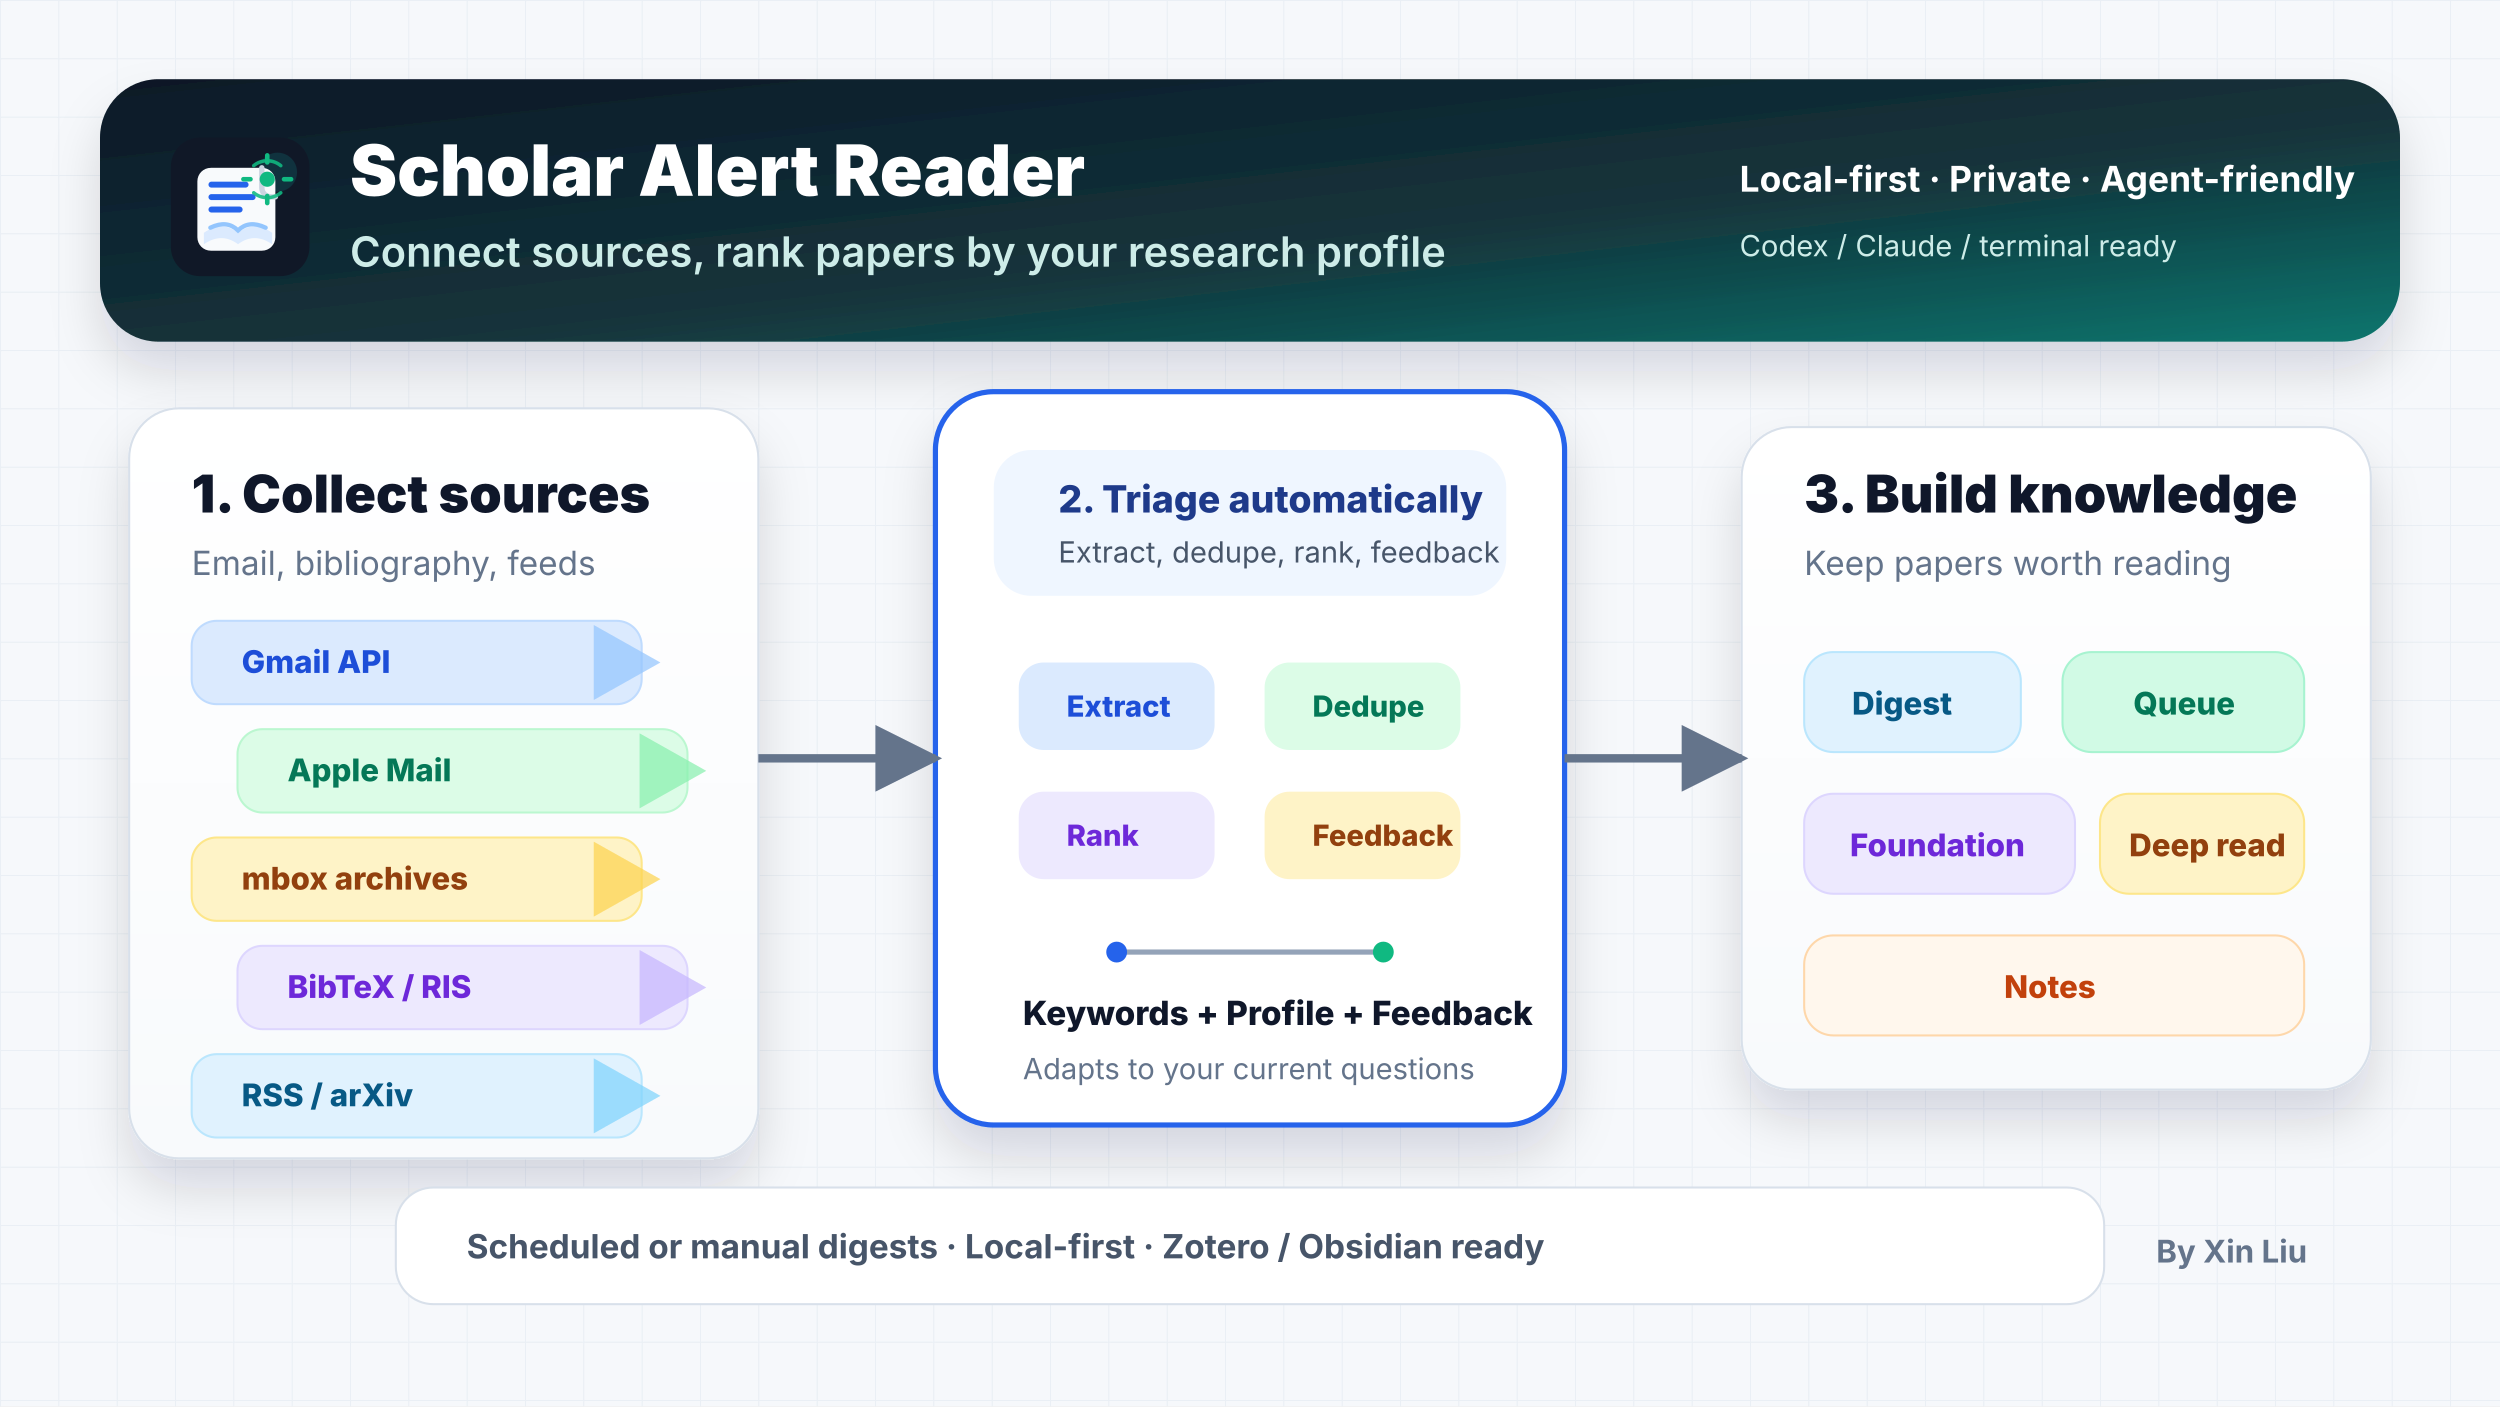
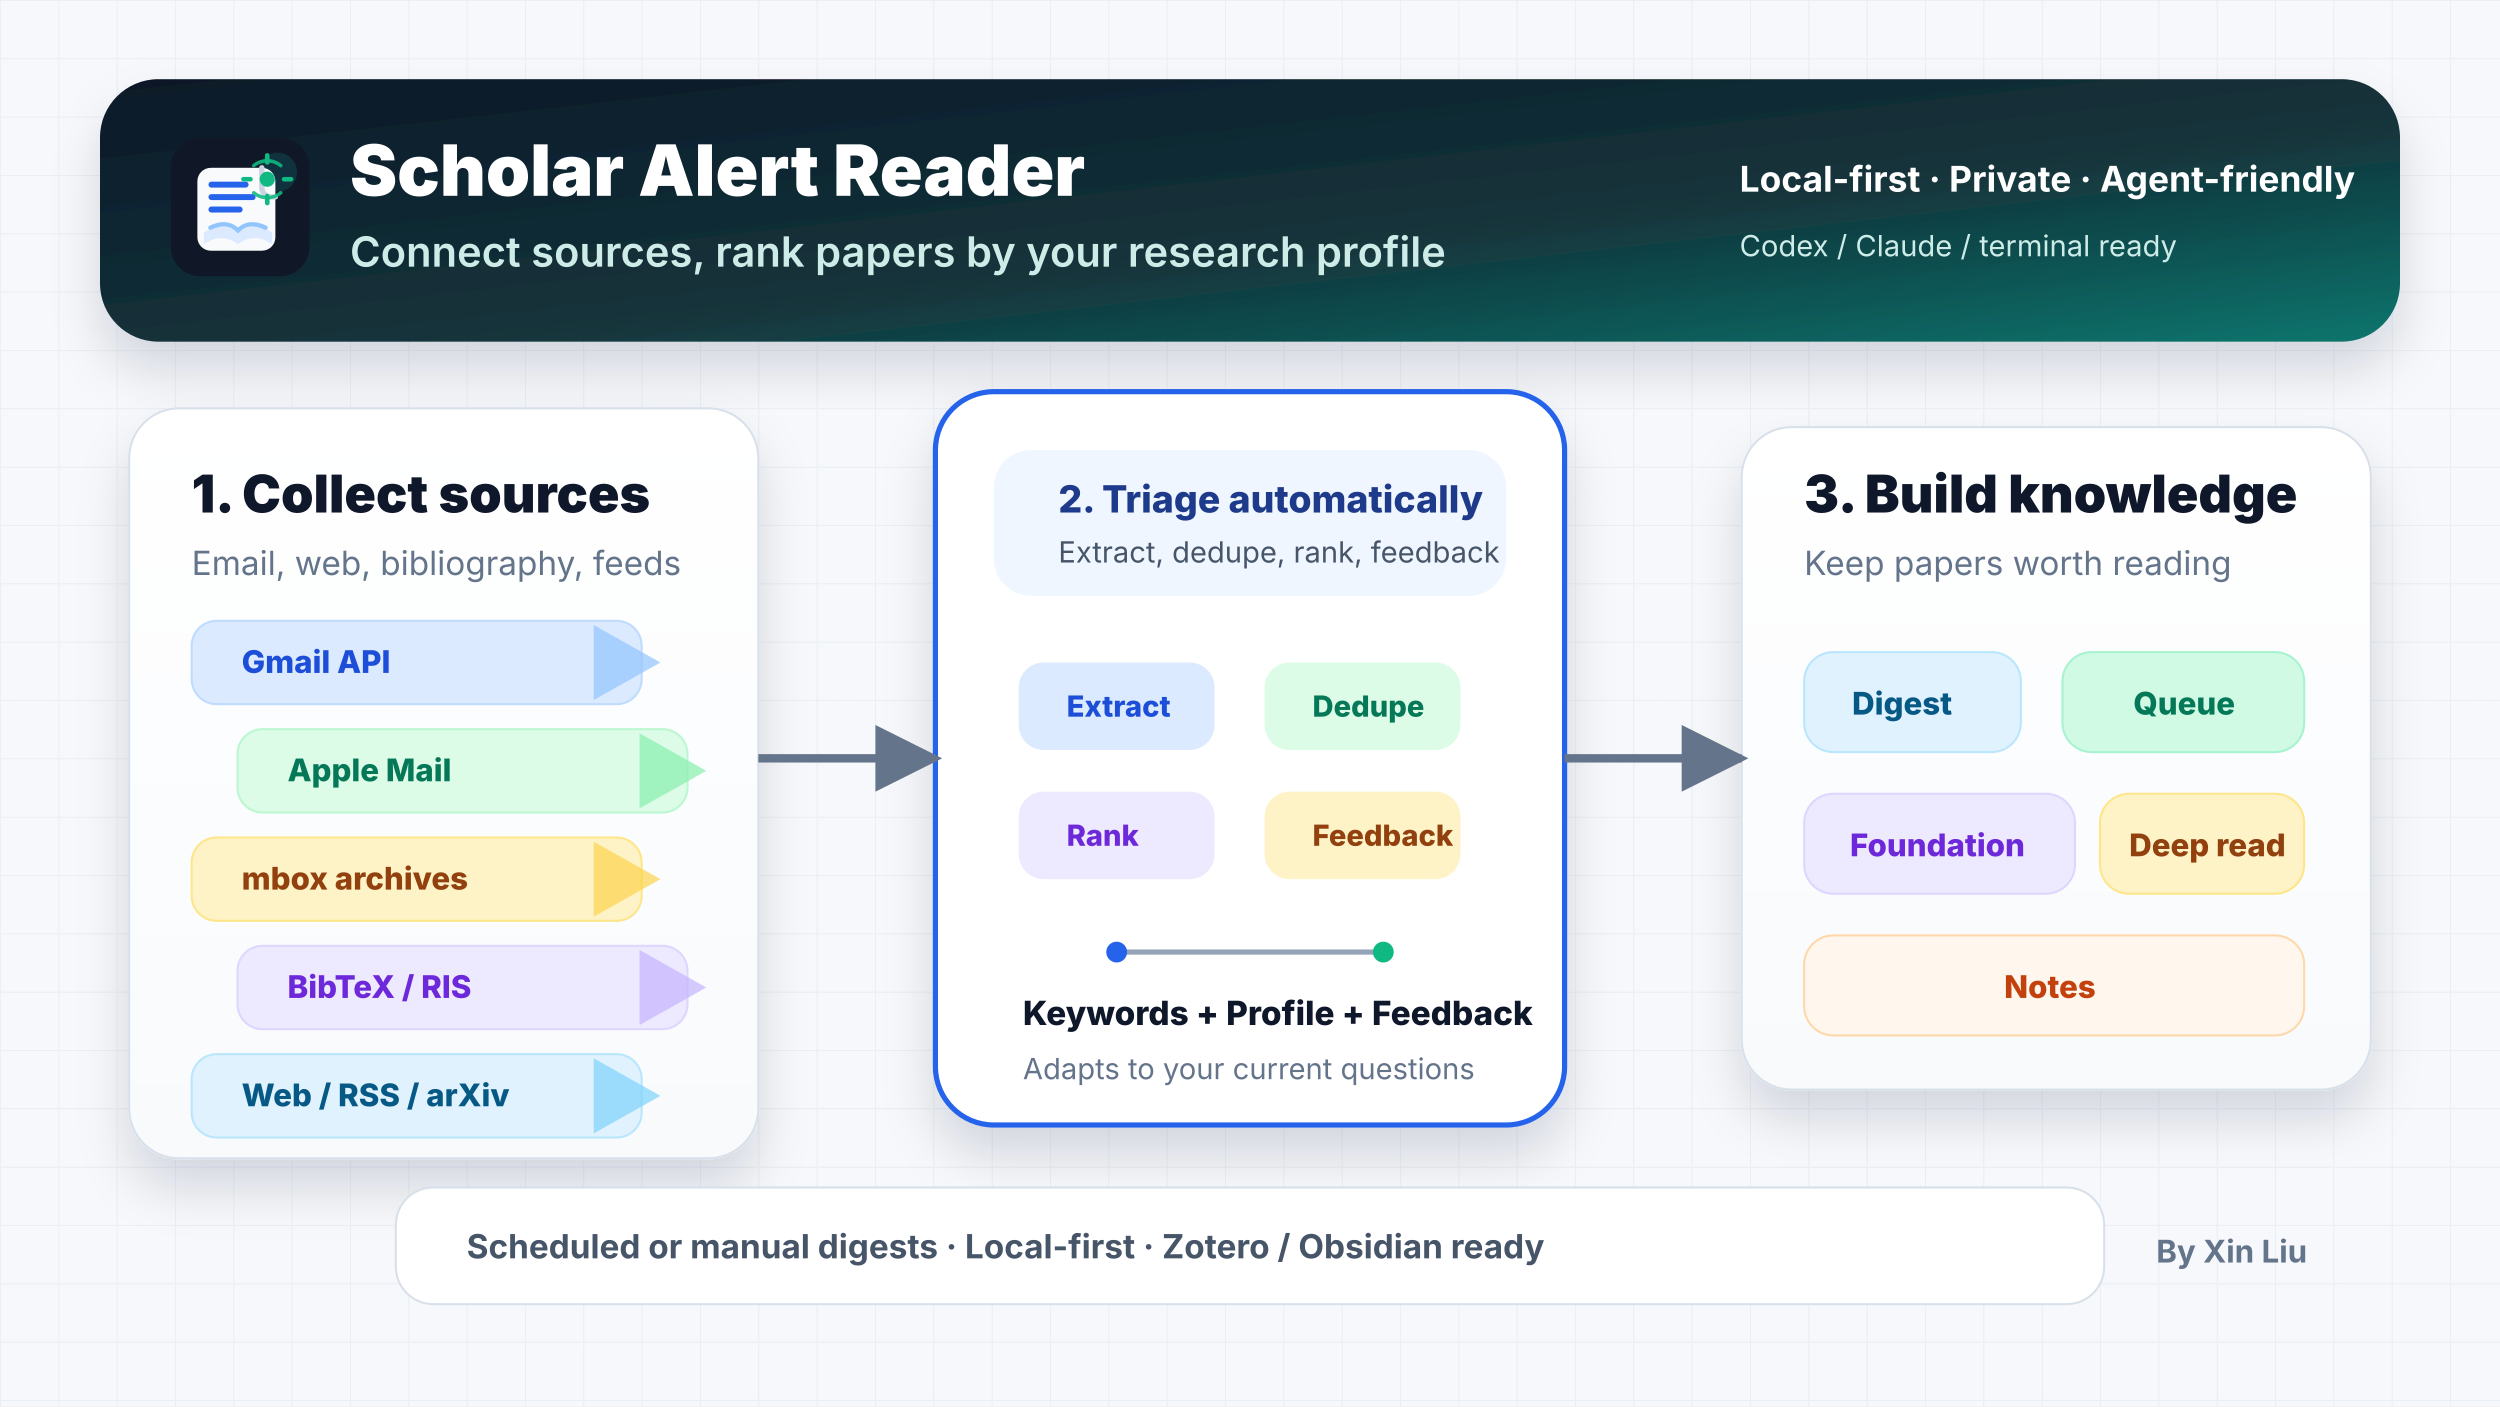
<svg xmlns="http://www.w3.org/2000/svg" width="1200" height="675" viewBox="0 0 1200 675" role="img" aria-labelledby="title desc">
  <defs>
    <linearGradient id="hero" x1="0" x2="1" y1="0" y2="1">
      <stop offset="0" stop-color="#101827" />
      <stop offset=".58" stop-color="#12343b" />
      <stop offset="1" stop-color="#0f766e" />
    </linearGradient>
    <linearGradient id="panel" x1="0" x2="0" y1="0" y2="1">
      <stop offset="0" stop-color="#ffffff" />
      <stop offset="1" stop-color="#f8fafc" />
    </linearGradient>
    <pattern id="grid" width="28" height="28" patternUnits="userSpaceOnUse">
      <path d="M 28 0 H 0 V 28" fill="none" stroke="#dbe4ee" stroke-width="1" opacity=".45" />
    </pattern>
    <filter id="shadow" x="-20%" y="-25%" width="140%" height="150%">
      <feDropShadow dx="0" dy="14" stdDeviation="12" flood-color="#0f172a" flood-opacity=".14" />
    </filter>
    <marker id="arrow" viewBox="0 0 10 10" refX="9" refY="5" markerWidth="8" markerHeight="8" orient="auto-start-reverse">
      <path d="M 0 0 L 10 5 L 0 10 z" fill="#64748b" />
    </marker>
  </defs>
  <rect width="1200" height="675" fill="#f6f8fb" />
  <rect width="1200" height="675" fill="url(#grid)" />
  <rect x="48" y="38" width="1104" height="126" rx="28" fill="url(#hero)" filter="url(#shadow)" />
  <g transform="translate(82 66) scale(.13)">
    <rect width="512" height="512" rx="108" fill="#101827" />
    <circle cx="394" cy="128" r="72" fill="#0ea5a4" opacity=".18" />
    <path d="M148 112h188c28 0 50 22 50 50v206c0 28-22 50-50 50H148c-28 0-50-22-50-50V162c0-28 22-50 50-50z" fill="#f8fafc" />
    <path d="M336 112v74c0 18 15 33 33 33h17" fill="none" stroke="#cbd5e1" stroke-width="20" stroke-linecap="round" />
    <path d="M150 174h126M150 220h152M150 266h104" stroke="#2563eb" stroke-width="22" stroke-linecap="round" />
    <path d="M122 352c44-32 86-32 126 0 40-32 82-32 126 0v42c-44-30-86-30-126 0-40-30-82-30-126 0v-42z" fill="#dbeafe" />
    <circle cx="356" cy="154" r="28" fill="#10b981" />
    <path d="M356 92v-26M356 242v-26M294 154h-26M444 154h-26" stroke="#10b981" stroke-width="17" stroke-linecap="round" />
    <path d="M306 104a78 78 0 0 1 100 0M306 204a78 78 0 0 0 100 0" fill="none" stroke="#10b981" stroke-width="13" stroke-linecap="round" opacity=".88" />
    <path d="M146 333c42-20 75-16 102 10 27-26 60-30 102-10" fill="none" stroke="#93c5fd" stroke-width="16" stroke-linecap="round" />
  </g>
  <text x="168" y="94" fill="#ffffff" font-family="Inter, Arial, sans-serif" font-size="34" font-weight="850">Scholar Alert Reader</text>
  <text x="168" y="128" fill="#cdece8" font-family="Inter, Arial, sans-serif" font-size="20" font-weight="600">Connect sources, rank papers by your research profile</text>
  <text x="835" y="92" fill="#ffffff" font-family="Inter, Arial, sans-serif" font-size="17" font-weight="750">Local-first · Private · Agent-friendly</text>
  <text x="835" y="123" fill="#cdece8" font-family="Inter, Arial, sans-serif" font-size="14">Codex / Claude / terminal ready</text>
  <g font-family="Inter, Arial, sans-serif">
    <rect x="62" y="196" width="302" height="360" rx="24" fill="url(#panel)" stroke="#d8e0ea" filter="url(#shadow)" />
    <text x="92" y="246" fill="#0f172a" font-size="25" font-weight="850">1. Collect sources</text>
-     <text x="92" y="276" fill="#64748b" font-size="16">Email, bibliography, feeds</text>
+     <text x="92" y="276" fill="#64748b" font-size="16">Email, web, bibliography, feeds</text>
    <rect x="92" y="298" width="216" height="40" rx="12" fill="#dbeafe" stroke="#bfdbfe" />
    <text x="116" y="323" fill="#1d4ed8" font-size="15" font-weight="800">Gmail API</text>
    <path d="M285 300l32 18 -32 18z" fill="#93c5fd" opacity=".7" />
    <rect x="114" y="350" width="216" height="40" rx="12" fill="#dcfce7" stroke="#bbf7d0" />
    <text x="138" y="375" fill="#047857" font-size="15" font-weight="800">Apple Mail</text>
    <path d="M307 352l32 18 -32 18z" fill="#86efac" opacity=".7" />
    <rect x="92" y="402" width="216" height="40" rx="12" fill="#fef3c7" stroke="#fde68a" />
    <text x="116" y="427" fill="#92400e" font-size="15" font-weight="800">mbox archives</text>
    <path d="M285 404l32 18 -32 18z" fill="#fcd34d" opacity=".7" />
    <rect x="114" y="454" width="216" height="40" rx="12" fill="#ede9fe" stroke="#ddd6fe" />
    <text x="138" y="479" fill="#6d28d9" font-size="15" font-weight="800">BibTeX / RIS</text>
    <path d="M307 456l32 18 -32 18z" fill="#c4b5fd" opacity=".7" />
    <rect x="92" y="506" width="216" height="40" rx="12" fill="#e0f2fe" stroke="#bae6fd" />
-     <text x="116" y="531" fill="#075985" font-size="15" font-weight="800">RSS / arXiv</text>
+     <text x="116" y="531" fill="#075985" font-size="15" font-weight="800">Web / RSS / arXiv</text>
    <path d="M285 508l32 18 -32 18z" fill="#7dd3fc" opacity=".7" />
    <rect x="449" y="188" width="302" height="352" rx="28" fill="#ffffff" stroke="#2563eb" stroke-width="2.5" filter="url(#shadow)" />
    <rect x="477" y="216" width="246" height="70" rx="18" fill="#eff6ff" />
    <text x="508" y="246" fill="#1e3a8a" font-size="18" font-weight="800">2. Triage automatically</text>
    <text x="508" y="270" fill="#475569" font-size="14">Extract, dedupe, rank, feedback</text>
    <g font-size="14" font-weight="760">
      <rect x="489" y="318" width="94" height="42" rx="12" fill="#dbeafe" />
      <text x="512" y="344" fill="#1d4ed8">Extract</text>
      <rect x="607" y="318" width="94" height="42" rx="12" fill="#dcfce7" />
      <text x="630" y="344" fill="#047857">Dedupe</text>
      <rect x="489" y="380" width="94" height="42" rx="12" fill="#ede9fe" />
      <text x="512" y="406" fill="#6d28d9">Rank</text>
      <rect x="607" y="380" width="94" height="42" rx="12" fill="#fef3c7" />
      <text x="630" y="406" fill="#92400e">Feedback</text>
    </g>
    <path d="M536 457h128" stroke="#94a3b8" stroke-width="2.5" stroke-linecap="round" />
    <circle cx="536" cy="457" r="5" fill="#2563eb" />
    <circle cx="664" cy="457" r="5" fill="#10b981" />
    <text x="491" y="492" fill="#0f172a" font-size="16" font-weight="800">Keywords + Profile + Feedback</text>
    <text x="491" y="518" fill="#64748b" font-size="14">Adapts to your current questions</text>
    <rect x="836" y="205" width="302" height="318" rx="24" fill="url(#panel)" stroke="#d8e0ea" filter="url(#shadow)" />
    <text x="866" y="246" fill="#0f172a" font-size="25" font-weight="850">3. Build knowledge</text>
    <text x="866" y="276" fill="#64748b" font-size="16">Keep papers worth reading</text>
    <g font-size="15" font-weight="800">
      <rect x="866" y="313" width="104" height="48" rx="14" fill="#e0f2fe" stroke="#bae6fd" />
      <text x="889" y="343" fill="#075985">Digest</text>
      <rect x="990" y="313" width="116" height="48" rx="14" fill="#d1fae5" stroke="#a7f3d0" />
      <text x="1024" y="343" fill="#047857">Queue</text>
      <rect x="866" y="381" width="130" height="48" rx="14" fill="#ede9fe" stroke="#ddd6fe" />
      <text x="888" y="411" fill="#6d28d9">Foundation</text>
      <rect x="1008" y="381" width="98" height="48" rx="14" fill="#fef3c7" stroke="#fde68a" />
      <text x="1022" y="411" fill="#92400e">Deep read</text>
      <rect x="866" y="449" width="240" height="48" rx="14" fill="#fff7ed" stroke="#fed7aa" />
      <text x="962" y="479" fill="#c2410c">Notes</text>
    </g>
  </g>
  <g stroke="#64748b" stroke-width="4" fill="none" marker-end="url(#arrow)">
    <path d="M364 364 C398 364 412 364 449 364" />
    <path d="M751 364 C790 364 800 364 836 364" />
  </g>
  <g font-family="Inter, Arial, sans-serif">
    <rect x="190" y="570" width="820" height="56" rx="18" fill="#ffffff" stroke="#d8e0ea" />
    <text x="224" y="604" fill="#475569" font-size="16" font-weight="650">Scheduled or manual digests · Local-first · Zotero / Obsidian ready</text>
    <text x="1035" y="606" fill="#64748b" font-size="15" font-weight="650">By Xin Liu</text>
  </g>
</svg>
